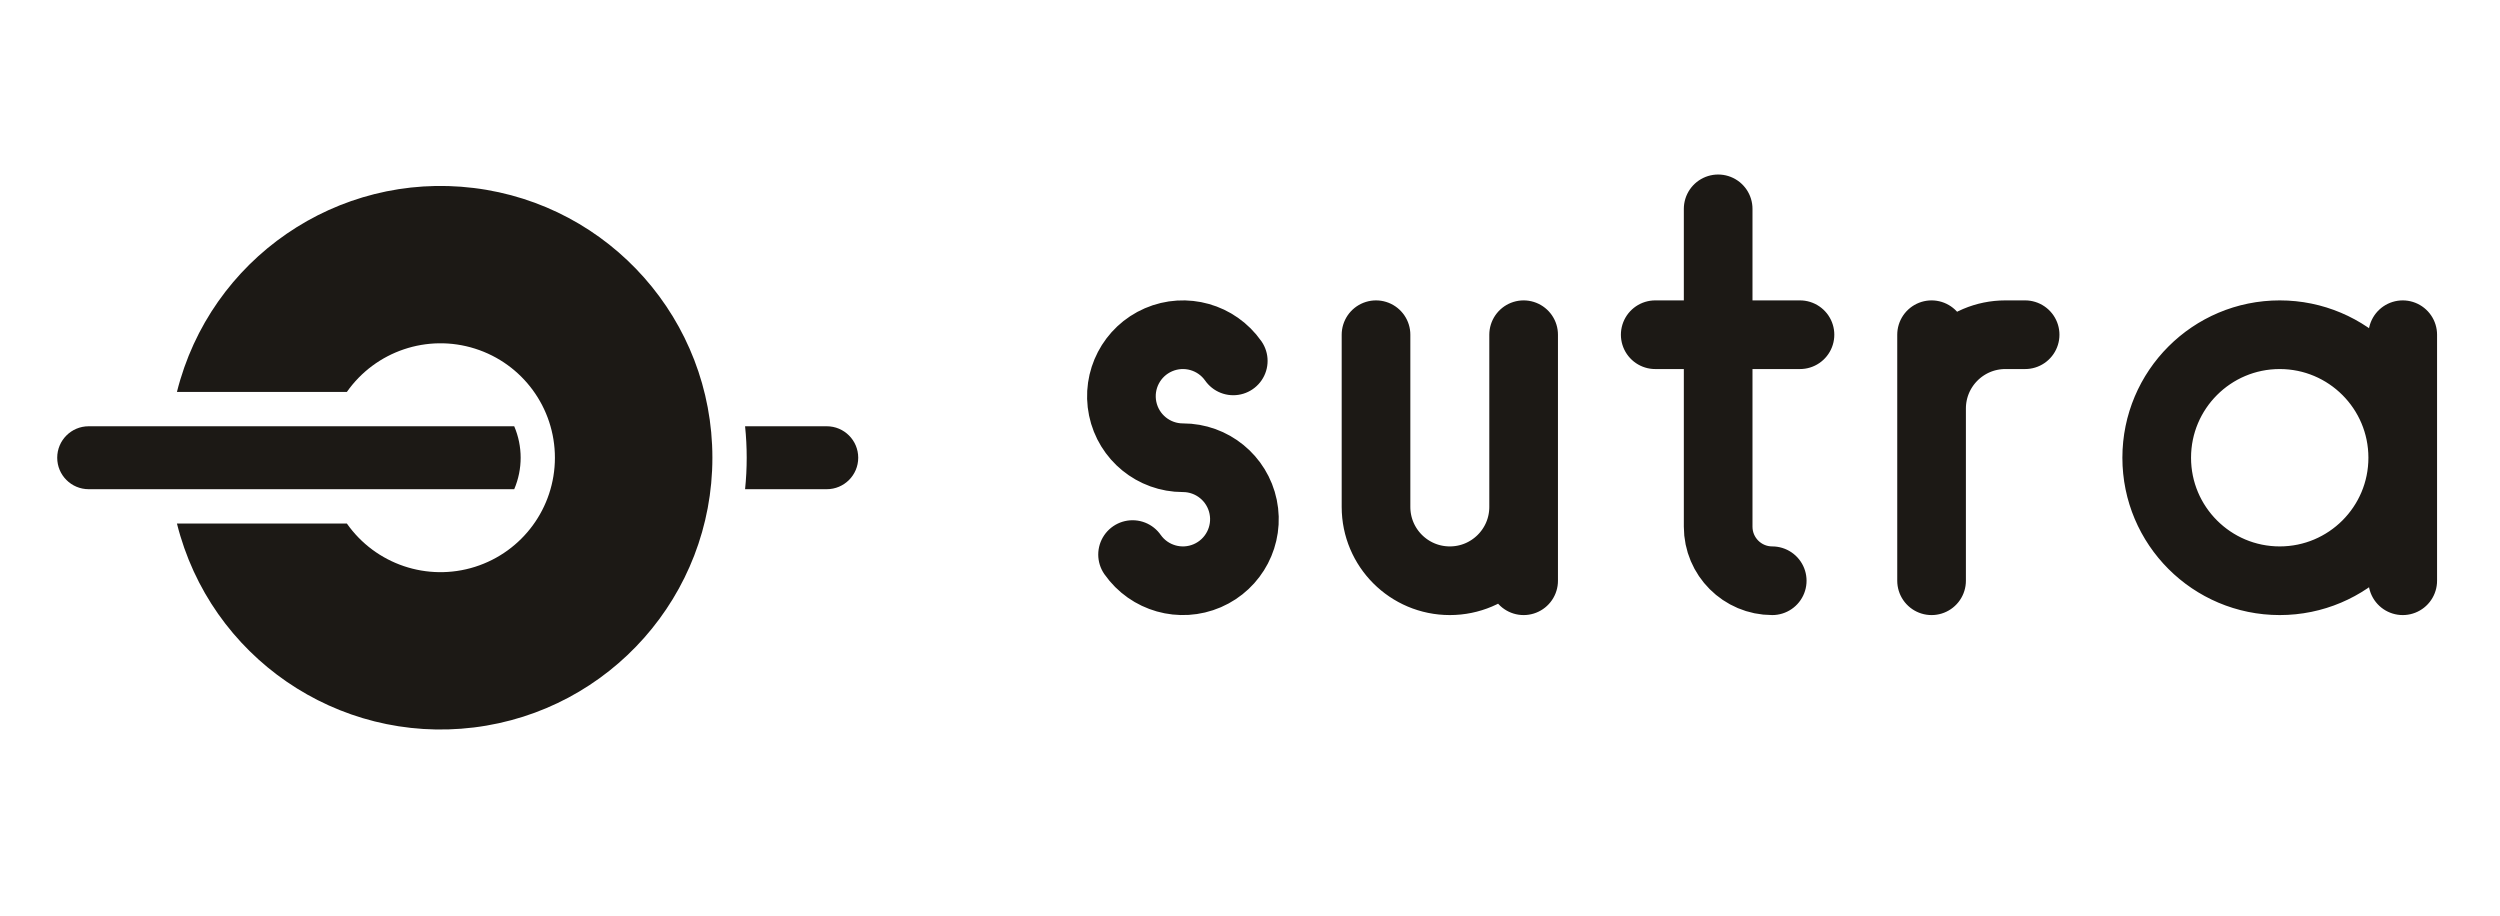
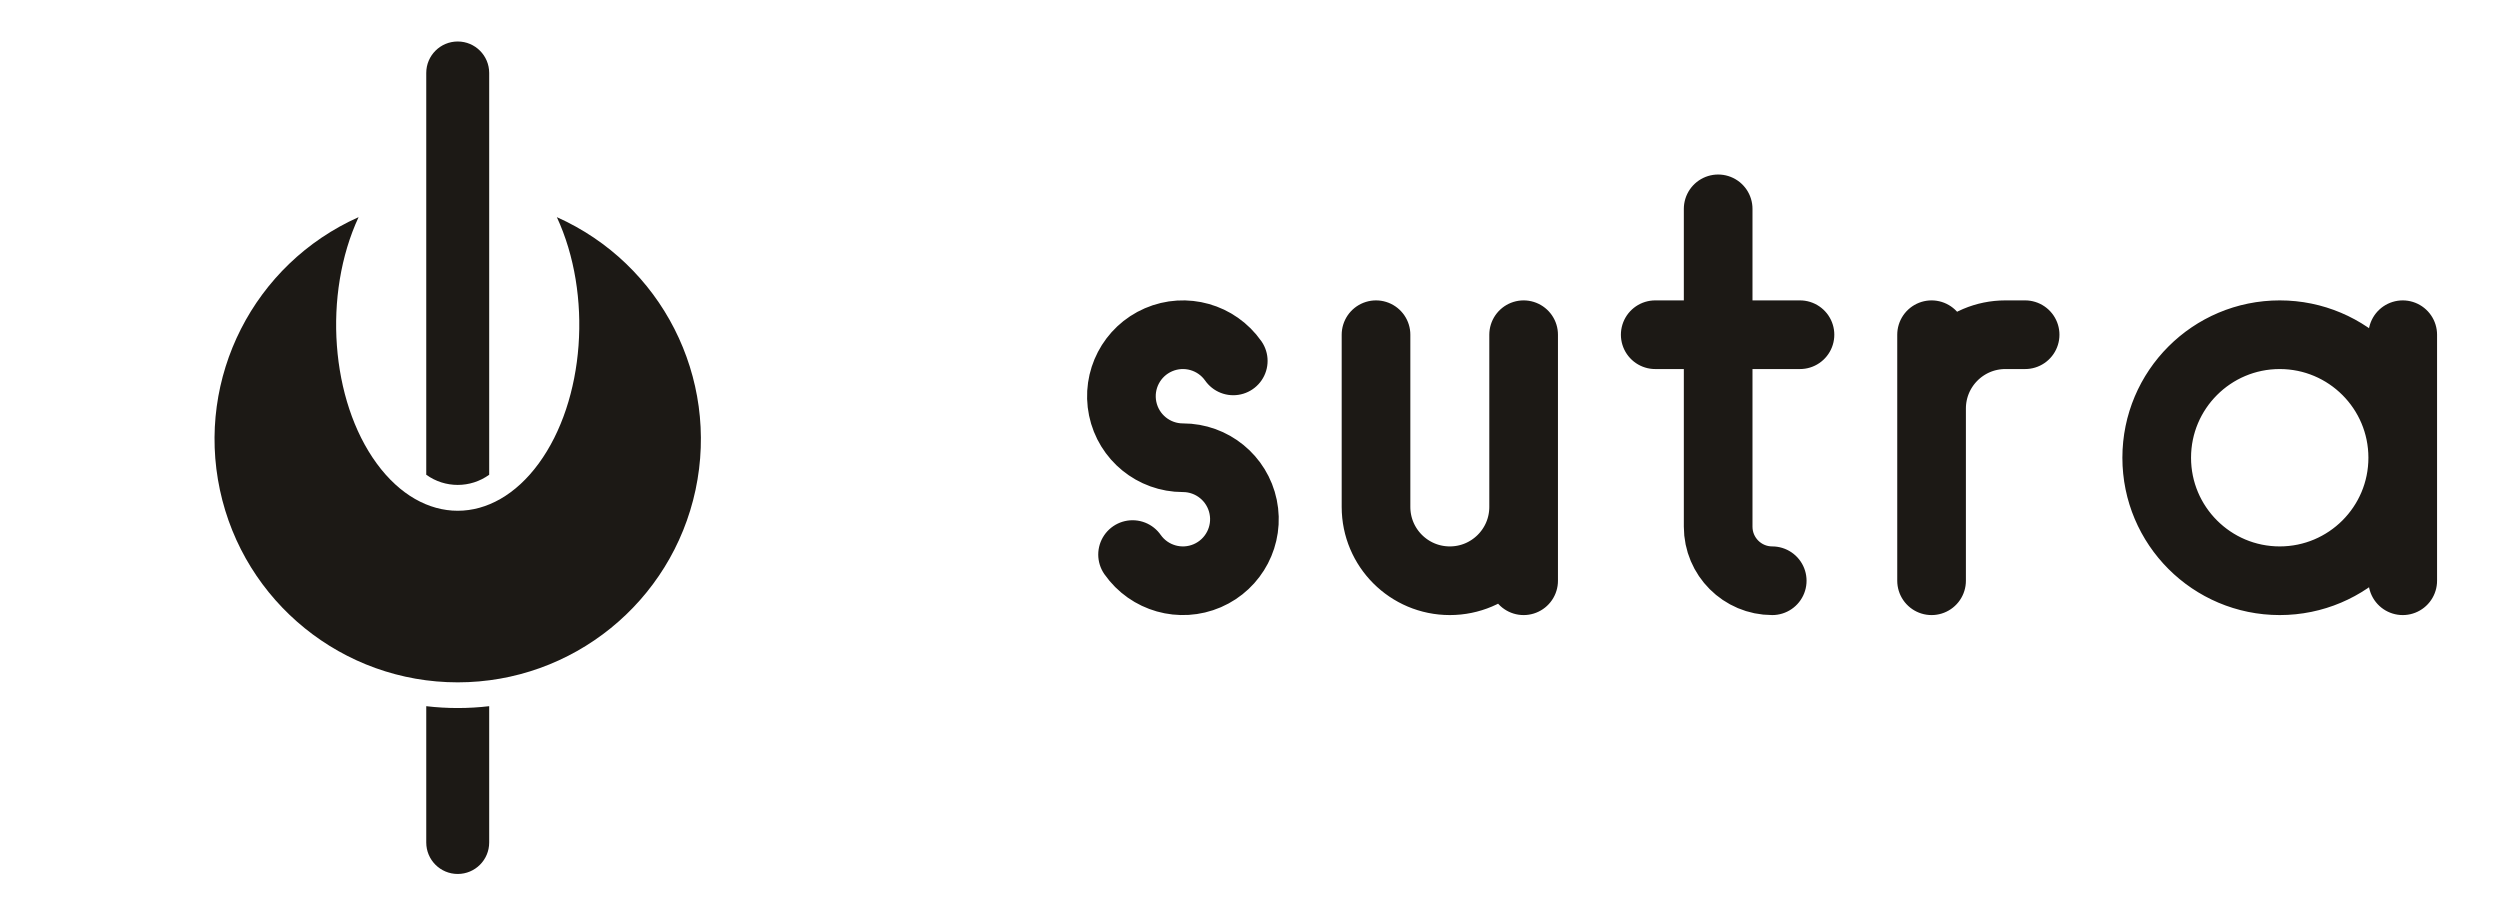
<svg xmlns="http://www.w3.org/2000/svg" viewBox="0 0 174.78 64" width="699.1" height="256" role="img" aria-label="sutra">
-   <path d="M12.37 27.4A19 19 0 1 1 12.37 36.6L24.25 36.6A8 8 0 1 0 24.25 27.4Z" fill="#1c1915" />
-   <path d="M6.2 29.8H35.95A5.6 5.6 0 0 1 35.95 34.2H6.2A2.2 2.2 0 0 1 6.2 29.8Z" fill="#1c1915" />
-   <path d="M52.09 29.8H57.8A2.2 2.2 0 0 1 57.8 34.2H52.09A21.4 21.4 0 0 0 52.09 29.8Z" fill="#1c1915" />
+   <g fill="#1c1915">
+     <path d="M25.07 15.18A17 17 0 1 0 38.93 15.18A8.5 13 0 1 1 25.07 15.18Z" />
+     <path d="M29.8 5.1A2.2 2.2 0 0 1 34.2 5.1V33.19A3.76 3.76 0 0 1 29.8 33.19Z" />
+     <path d="M29.8 49.37A18.8 18.8 0 0 0 34.2 49.37V58.9A2.2 2.2 0 0 1 29.8 58.9Z" />
+   </g>
  <g transform="translate(76 43)">
    <path d="M10.22 -17.77A4.3 4.3 0 1 0 6.7 -11A4.3 4.3 0 1 1 3.18 -4.23M20.2 -19.6V-7.56A5.16 5.16 0 0 0 30.52 -7.56M30.52 -19.6V-2.4M44.12 -28.4V-6.18A3.78 3.78 0 0 0 47.9 -2.4M39.72 -19.6H49.84M59.04 -19.6V-2.4M59.04 -14.44A5.16 5.16 0 0 1 64.2 -19.6h1.38M74.78 -11a8.6 8.6 0 1 0 17.2 0a8.6 8.6 0 1 0 -17.2 0M91.98 -19.6V-2.4" fill="none" stroke="#1c1915" stroke-width="4.8" stroke-linecap="round" stroke-linejoin="round" />
  </g>
</svg>
